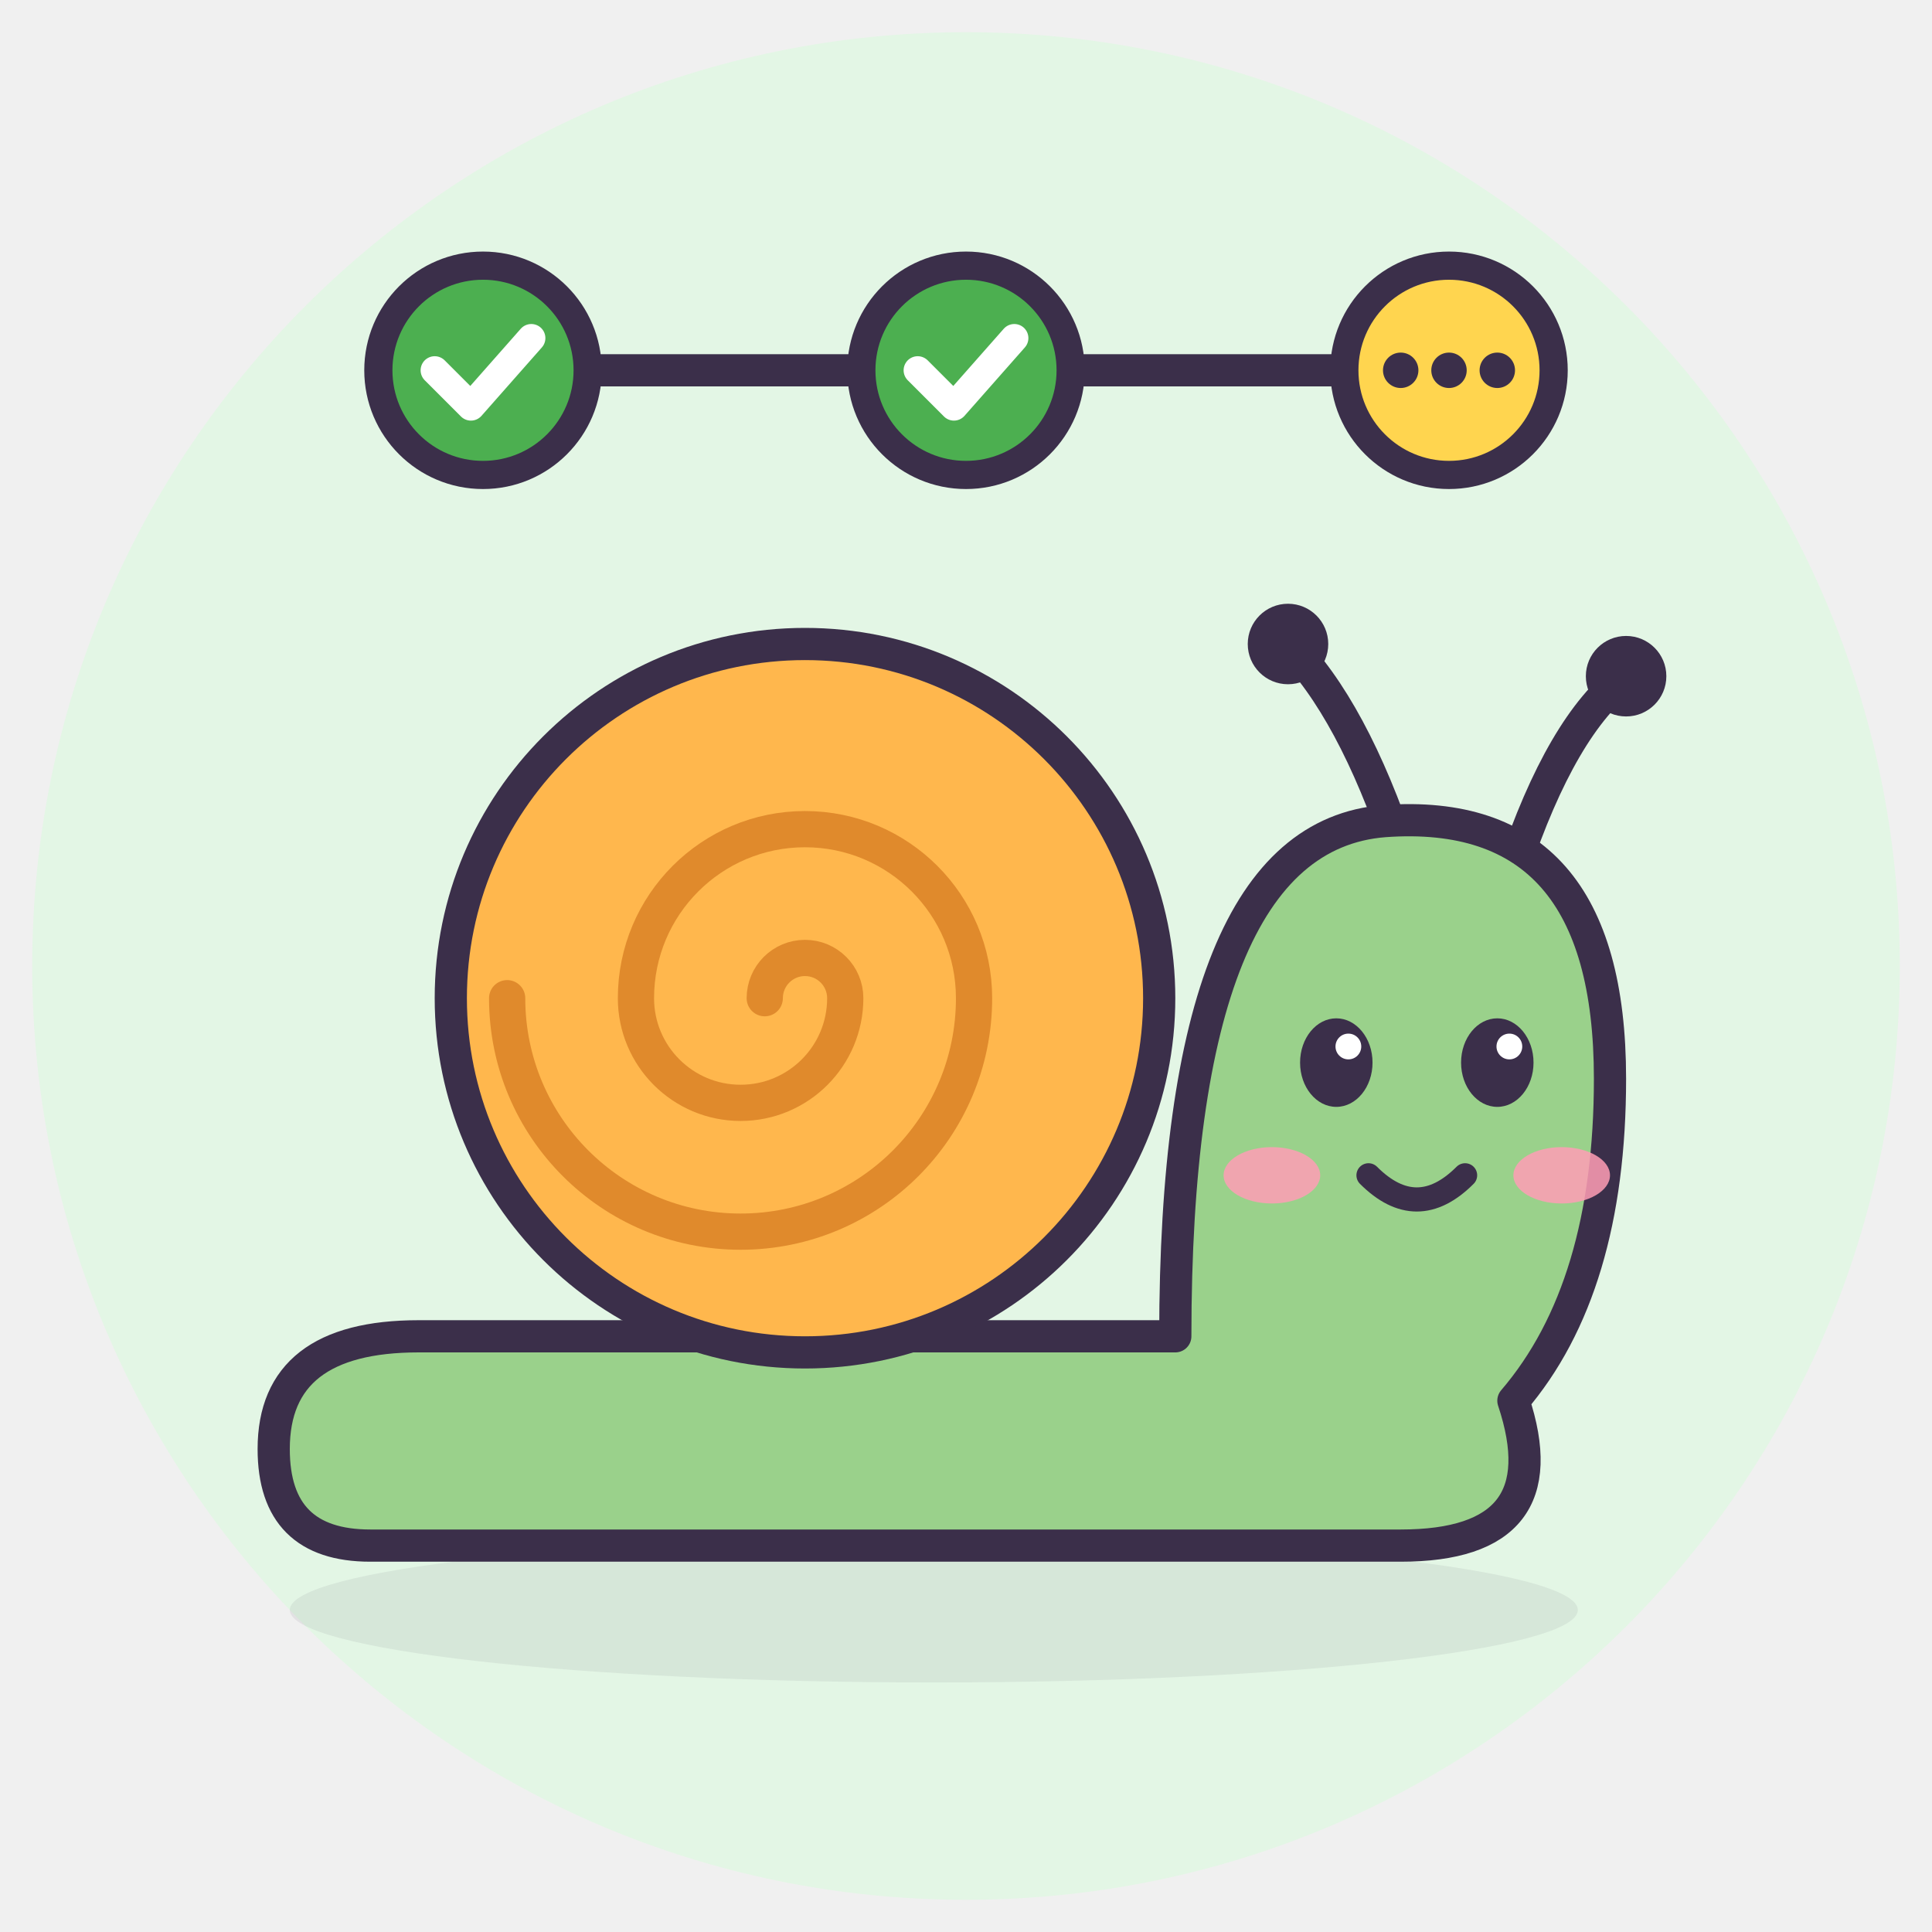
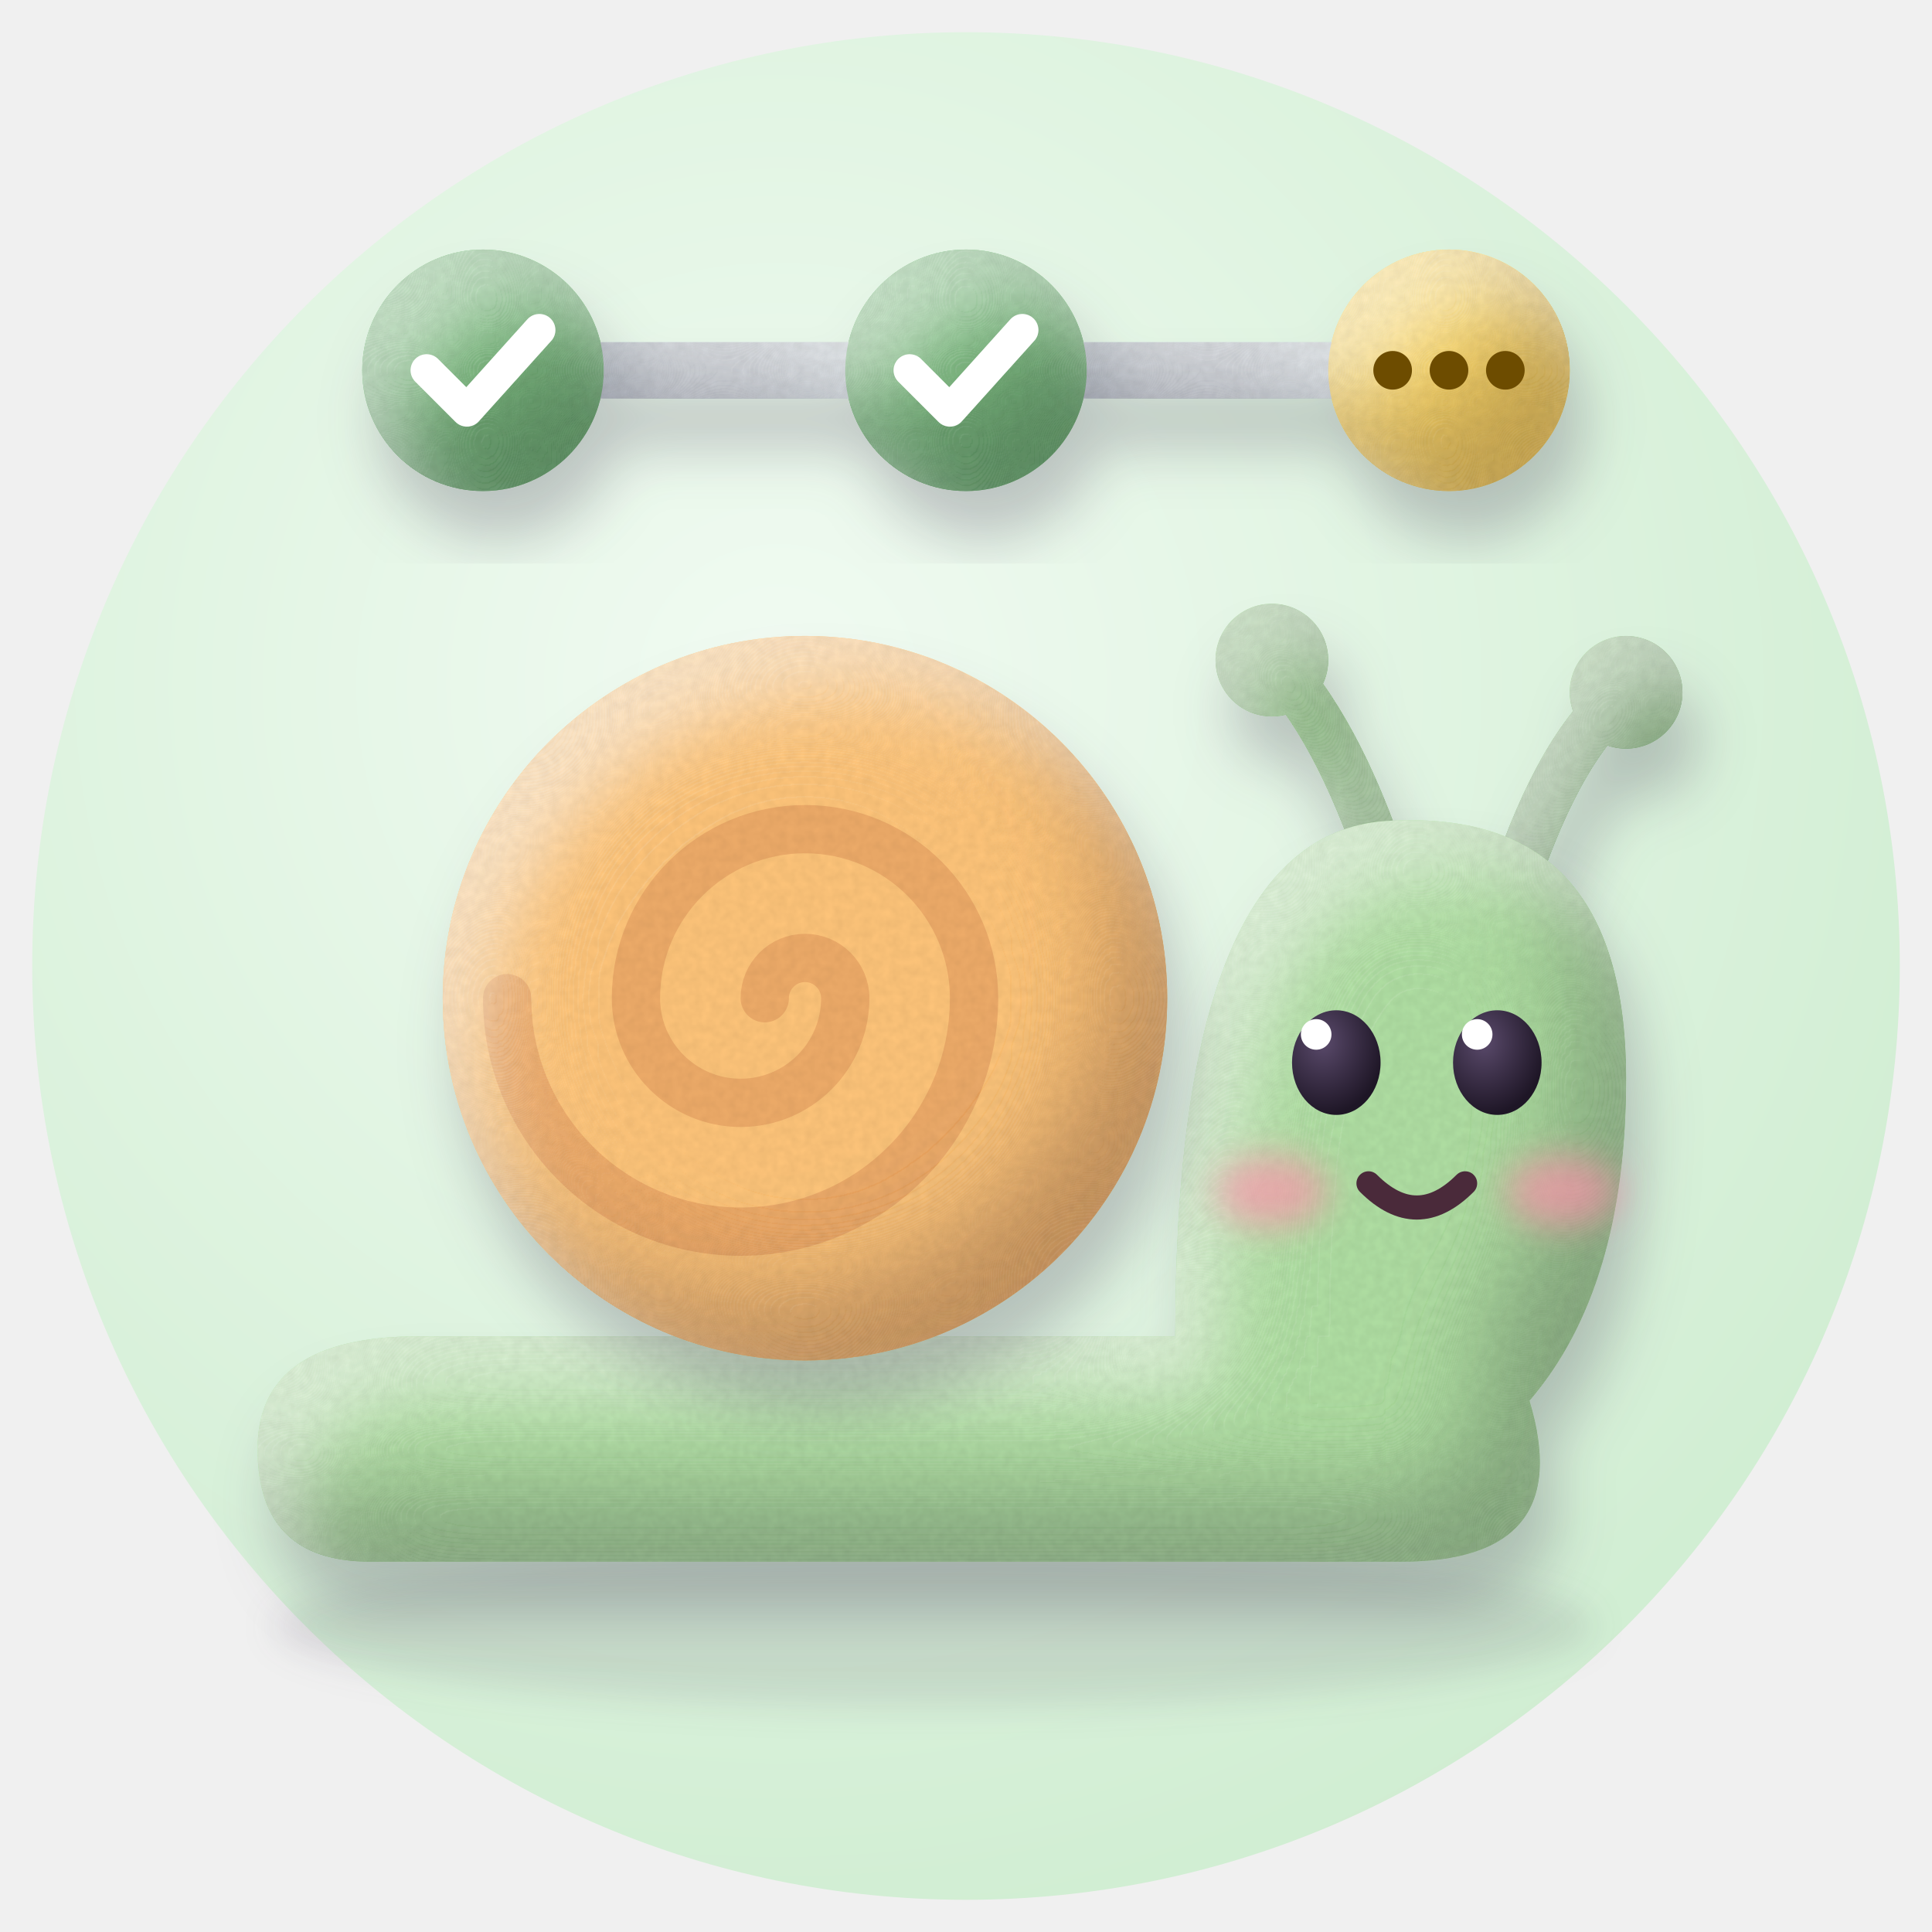
<svg xmlns="http://www.w3.org/2000/svg" viewBox="0 0 240 240" role="img" aria-labelledby="title">
-   <circle cx="120" cy="120" r="116" fill="#e3f6e5" />
-   <ellipse cx="116" cy="200" rx="80" ry="9" fill="#3b2f4a" opacity="0.08" />
-   <path d="M60 46 H180" stroke="#3b2f4a" stroke-width="4" />
-   <circle cx="60" cy="46" r="13" fill="#4caf50" stroke="#3b2f4a" stroke-width="3.5" />
-   <circle cx="120" cy="46" r="13" fill="#4caf50" stroke="#3b2f4a" stroke-width="3.5" />
-   <circle cx="180" cy="46" r="13" fill="#ffd54f" stroke="#3b2f4a" stroke-width="3.5" />
-   <path d="M54 46 L58.5 50.5 L66 42 M114 46 L118.5 50.5 L126 42" fill="none" stroke="#fff" stroke-width="3.5" stroke-linecap="round" stroke-linejoin="round" />
-   <circle cx="174" cy="46" r="2.2" fill="#3b2f4a" />
-   <circle cx="180" cy="46" r="2.2" fill="#3b2f4a" />
-   <circle cx="186" cy="46" r="2.2" fill="#3b2f4a" />
-   <path d="M174 106 Q168 88 160 80 M188 108 Q194 90 202 84" fill="none" stroke="#3b2f4a" stroke-width="4" stroke-linecap="round" />
-   <circle cx="160" cy="80" r="5" fill="#3b2f4a" />
-   <circle cx="202" cy="84" r="5" fill="#3b2f4a" />
-   <path d="M46 192 Q34 192 34 180 Q34 166 52 166 L146 166 Q146 104 172 102 Q200 100 200 134 Q200 160 188 174 Q194 192 174 192 Z" fill="#9ad18b" stroke="#3b2f4a" stroke-width="4" stroke-linejoin="round" />
-   <circle cx="100" cy="124" r="44" fill="#ffb74d" stroke="#3b2f4a" stroke-width="4" />
-   <path d="M100 124 m-5 0 a5 5 0 1 1 10 0 a13 13 0 1 1 -26 0 a21 21 0 1 1 42 0 a29 29 0 1 1 -58 0" fill="none" stroke="#e08a2c" stroke-width="4.5" stroke-linecap="round" />
-   <ellipse cx="166" cy="132" rx="4.5" ry="5.5" fill="#3b2f4a" />
-   <ellipse cx="186" cy="132" rx="4.5" ry="5.5" fill="#3b2f4a" />
-   <circle cx="167.5" cy="130" r="1.6" fill="#fff" />
-   <circle cx="187.5" cy="130" r="1.6" fill="#fff" />
-   <ellipse cx="158" cy="146" rx="6" ry="3.5" fill="#ff9eb5" opacity="0.85" />
-   <ellipse cx="194" cy="146" rx="6" ry="3.5" fill="#ff9eb5" opacity="0.85" />
-   <path d="M170 146 Q176 152 182 146" fill="none" stroke="#3b2f4a" stroke-width="3" stroke-linecap="round" />
+   <defs>
+     <filter id="clay" x="-30%" y="-30%" width="160%" height="160%" color-interpolation-filters="sRGB">
+       <feGaussianBlur in="SourceAlpha" stdDeviation="3.5" result="dropBlur" />
+       <feOffset in="dropBlur" dx="2" dy="6" result="dropOffset" />
+       <feFlood flood-color="#3b2f4a" flood-opacity="0.25" />
+       <feComposite in2="dropOffset" operator="in" result="drop" />
+       <feOffset in="SourceAlpha" dx="-7" dy="-9" result="upLeft" />
+       <feGaussianBlur in="upLeft" stdDeviation="6" result="upLeftBlur" />
+       <feComposite in="SourceAlpha" in2="upLeftBlur" operator="arithmetic" k2="1" k3="-1" result="shadowMask" />
+       <feFlood flood-color="#2a1f35" flood-opacity="0.32" />
+       <feComposite in2="shadowMask" operator="in" result="innerShadow" />
+       <feOffset in="SourceAlpha" dx="5" dy="7" result="downRight" />
+       <feGaussianBlur in="downRight" stdDeviation="4" result="downRightBlur" />
+       <feComposite in="SourceAlpha" in2="downRightBlur" operator="arithmetic" k2="1" k3="-1" result="lightMask" />
+       <feFlood flood-color="#ffffff" flood-opacity="0.45" />
+       <feComposite in2="lightMask" operator="in" result="innerLight" />
+       <feGaussianBlur in="SourceAlpha" stdDeviation="8" result="bump" />
+       <feSpecularLighting in="bump" surfaceScale="8" specularConstant="0.9" specularExponent="16" lighting-color="#ffffff" result="spec">
+         <feDistantLight azimuth="225" elevation="48" />
+       </feSpecularLighting>
+       <feComposite in="spec" in2="SourceAlpha" operator="in" result="shine" />
+       <feTurbulence type="fractalNoise" baseFrequency="0.85" numOctaves="2" seed="7" result="noise" />
+       <feColorMatrix in="noise" type="matrix" values="0 0 0 0 0  0 0 0 0 0  0 0 0 0 0  0 0 0 0.07 0" result="grain" />
+       <feComposite in="grain" in2="SourceAlpha" operator="in" result="texture" />
+       <feMerge>
+         <feMergeNode in="drop" />
+         <feMergeNode in="SourceGraphic" />
+         <feMergeNode in="innerShadow" />
+         <feMergeNode in="innerLight" />
+         <feMergeNode in="shine" />
+         <feMergeNode in="texture" />
+       </feMerge>
+     </filter>
+     <filter id="soft" x="-50%" y="-50%" width="200%" height="200%">
+       <feGaussianBlur stdDeviation="2.2" />
+     </filter>
+     <radialGradient id="eye" cx="35%" cy="30%" r="70%">
+       <stop offset="0" stop-color="#5a4a6b" />
+       <stop offset="1" stop-color="#1e1626" />
+     </radialGradient>
+     <radialGradient id="bg" cx="40%" cy="35%" r="75%">
+       <stop offset="0" stop-color="#f1fbf2" />
+       <stop offset="1" stop-color="#cdeccf" />
+     </radialGradient>
+   </defs>
+   <circle cx="120" cy="120" r="116" fill="url(#bg)" />
+   <ellipse cx="116" cy="202" rx="82" ry="10" fill="#3b2f4a" opacity="0.12" filter="url(#soft)" />
+   <g filter="url(#clay)">
+     <path d="M60 46 H180" stroke="#b0bec5" stroke-width="7" stroke-linecap="round" />
+     <circle cx="60" cy="46" r="15" fill="#43a047" />
+     <circle cx="120" cy="46" r="15" fill="#43a047" />
+     <circle cx="180" cy="46" r="15" fill="#ffca28" />
+   </g>
+   <path d="M53 46 L58 51 L67 41 M113 46 L118 51 L127 41" fill="none" stroke="#fff" stroke-width="4" stroke-linecap="round" stroke-linejoin="round" />
+   <g fill="#6d4c00">
+     <circle cx="173" cy="46" r="2.4" />
+     <circle cx="180" cy="46" r="2.4" />
+     <circle cx="187" cy="46" r="2.4" />
+   </g>
+   <g filter="url(#clay)">
+     <path d="M172 108 Q166 90 158 82 M188 110 Q194 92 202 86" fill="none" stroke="#7cc46a" stroke-width="6" stroke-linecap="round" />
+     <circle cx="158" cy="82" r="7" fill="#7cc46a" />
+     <circle cx="202" cy="86" r="7" fill="#7cc46a" />
+   </g>
+   <g filter="url(#clay)">
+     <path d="M46 194 Q32 194 32 180 Q32 166 52 166 L146 166 Q146 104 172 102 Q202 100 202 134 Q202 160 190 174 Q196 194 174 194 Z" fill="#8fd27c" />
+   </g>
+   <g filter="url(#clay)">
+     <circle cx="100" cy="124" r="45" fill="#ffad42" />
+     <path d="M100 124 m-5 0 a5 5 0 1 1 10 0 a13 13 0 1 1 -26 0 a21 21 0 1 1 42 0 a29 29 0 1 1 -58 0" fill="none" stroke="#e8892a" stroke-width="6" stroke-linecap="round" />
+   </g>
+   <ellipse cx="158" cy="148" rx="7" ry="4.5" fill="#ff8fab" opacity="0.65" filter="url(#soft)" />
+   <ellipse cx="194" cy="148" rx="7" ry="4.5" fill="#ff8fab" opacity="0.65" filter="url(#soft)" />
+   <ellipse cx="166" cy="132" rx="5.5" ry="6.5" fill="url(#eye)" />
+   <circle cx="163.5" cy="128.5" r="1.9" fill="#fff" />
+   <ellipse cx="186" cy="132" rx="5.5" ry="6.5" fill="url(#eye)" />
+   <circle cx="183.5" cy="128.5" r="1.9" fill="#fff" />
+   <path d="M170 147 Q176 153 182 147" fill="none" stroke="#4a2a3a" stroke-width="3" stroke-linecap="round" />
</svg>
